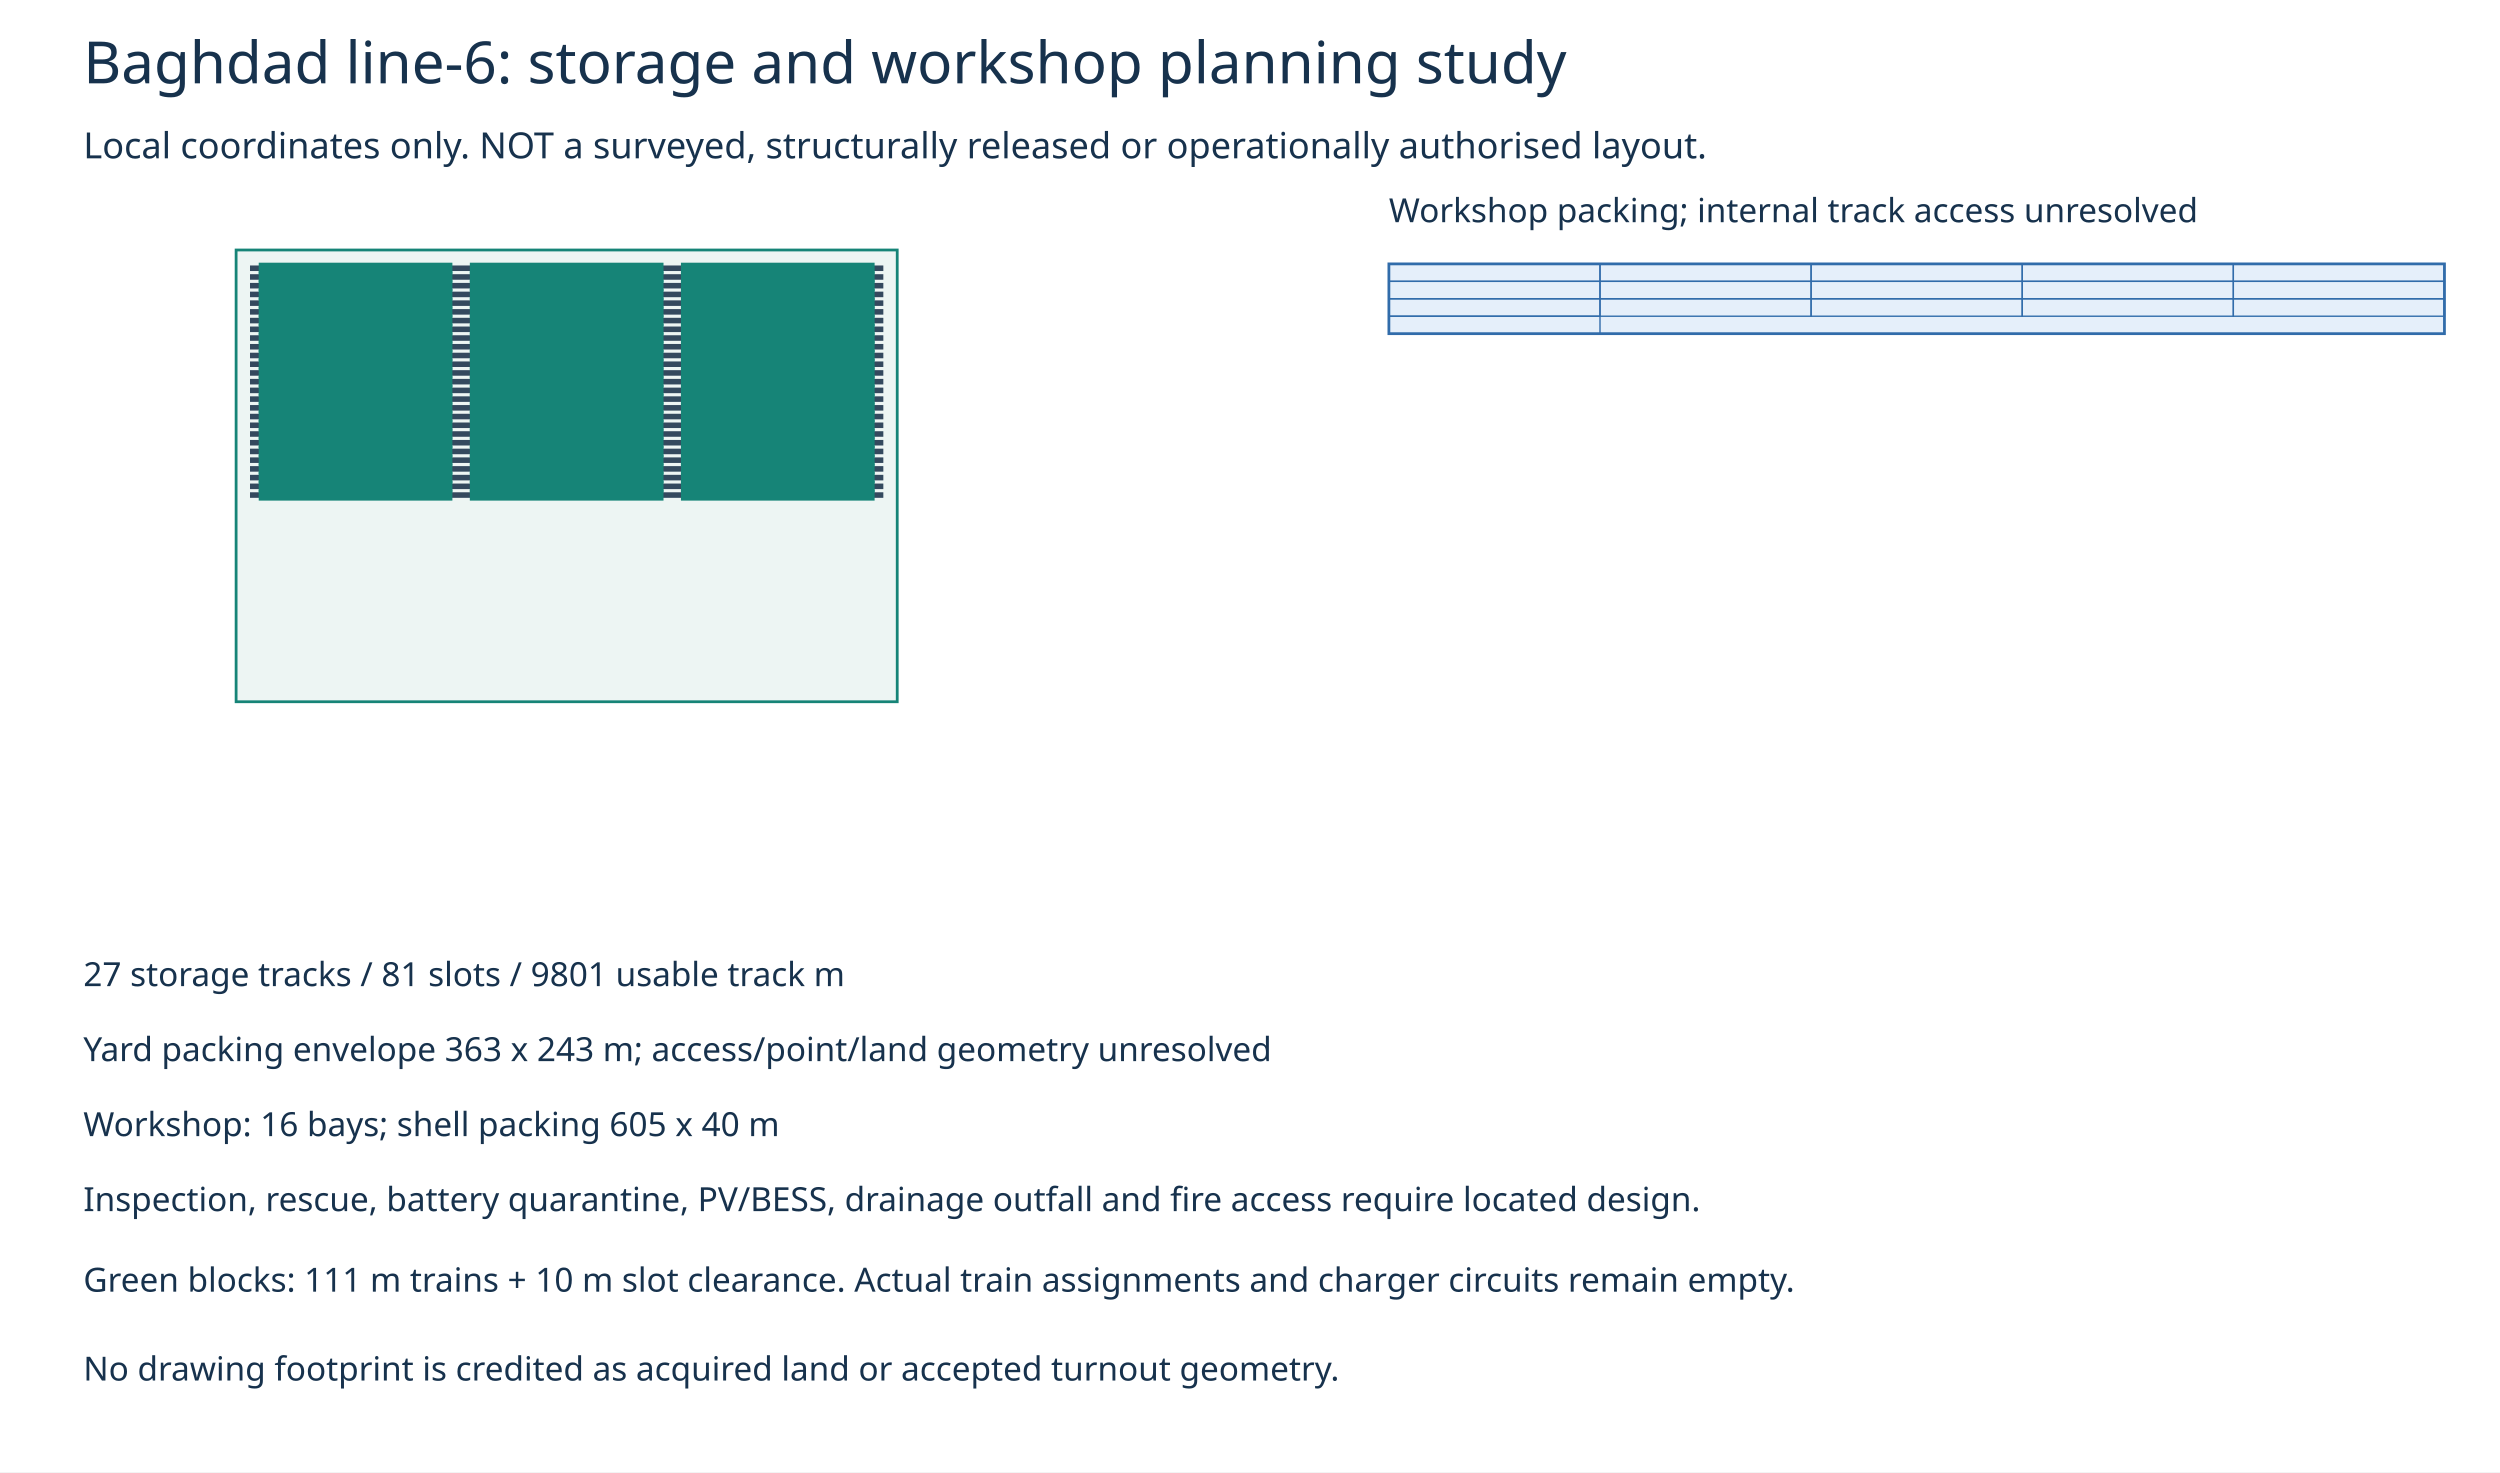
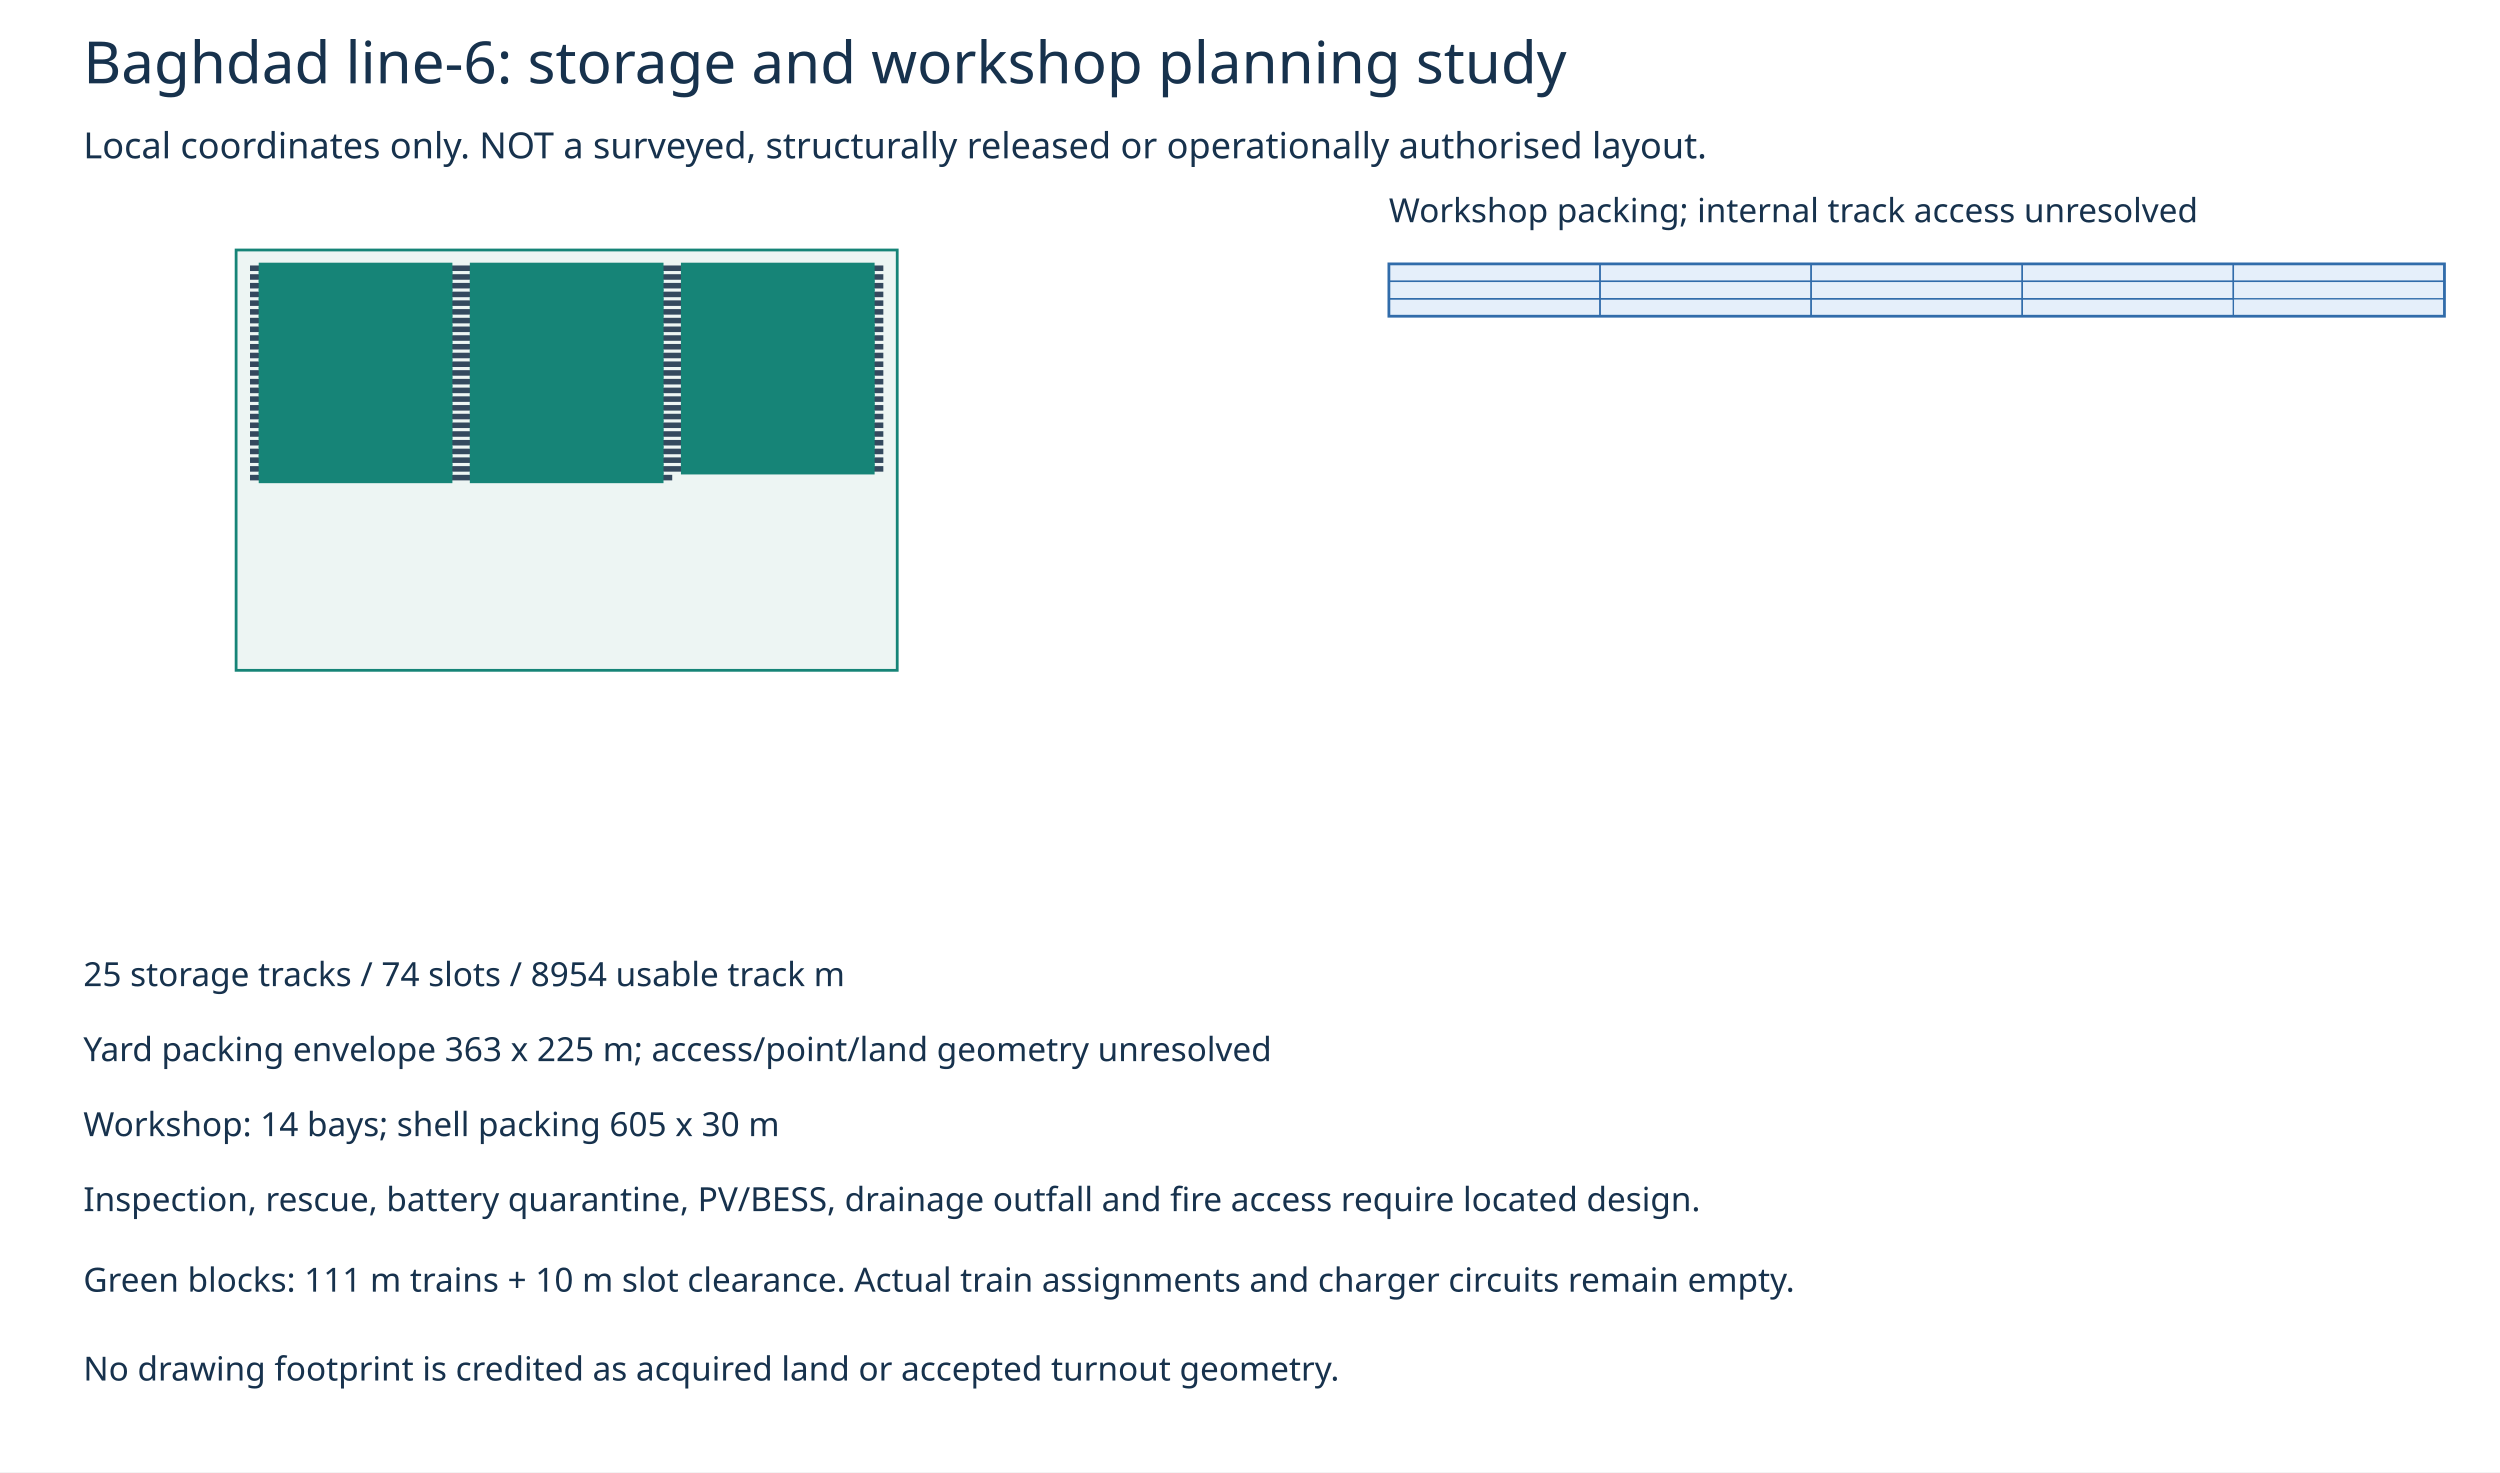
<svg xmlns="http://www.w3.org/2000/svg" width="900" height="530" viewBox="0 0 900 530">
  <rect width="900" height="530" fill="white" />
  <g font-family="sans-serif" fill="#17324d">
    <text x="30" y="30" font-size="21">Baghdad line-6: storage and workshop planning study</text>
    <text x="30" y="57" font-size="13">Local coordinates only. NOT a surveyed, structurally released or operationally authorised layout.</text>
-     <rect x="85" y="90" width="238.00" height="162.63" fill="#edf5f3" stroke="#168477" />
+     <rect x="85" y="90" width="238.00" height="151.32" fill="#edf5f3" stroke="#168477" />
    <path d="M90 96.57 H318.00" stroke="#34495e" stroke-width="2" />
    <rect x="93.14" y="94.57" width="69.72" height="4" fill="#168477" />
    <rect x="169.14" y="94.57" width="69.72" height="4" fill="#168477" />
    <rect x="245.14" y="94.57" width="69.72" height="4" fill="#168477" />
    <path d="M90 99.71 H318.00" stroke="#34495e" stroke-width="2" />
    <rect x="93.14" y="97.71" width="69.72" height="4" fill="#168477" />
    <rect x="169.14" y="97.71" width="69.72" height="4" fill="#168477" />
    <rect x="245.14" y="97.71" width="69.72" height="4" fill="#168477" />
    <path d="M90 102.85 H318.00" stroke="#34495e" stroke-width="2" />
    <rect x="93.14" y="100.85" width="69.72" height="4" fill="#168477" />
    <rect x="169.14" y="100.85" width="69.72" height="4" fill="#168477" />
    <rect x="245.14" y="100.85" width="69.72" height="4" fill="#168477" />
    <path d="M90 105.99 H318.00" stroke="#34495e" stroke-width="2" />
    <rect x="93.14" y="103.99" width="69.72" height="4" fill="#168477" />
    <rect x="169.14" y="103.99" width="69.72" height="4" fill="#168477" />
    <rect x="245.14" y="103.99" width="69.72" height="4" fill="#168477" />
    <path d="M90 109.13 H318.00" stroke="#34495e" stroke-width="2" />
    <rect x="93.14" y="107.13" width="69.72" height="4" fill="#168477" />
    <rect x="169.14" y="107.13" width="69.72" height="4" fill="#168477" />
    <rect x="245.14" y="107.13" width="69.72" height="4" fill="#168477" />
    <path d="M90 112.27 H318.00" stroke="#34495e" stroke-width="2" />
    <rect x="93.14" y="110.27" width="69.72" height="4" fill="#168477" />
    <rect x="169.14" y="110.27" width="69.72" height="4" fill="#168477" />
    <rect x="245.14" y="110.27" width="69.72" height="4" fill="#168477" />
    <path d="M90 115.41 H318.00" stroke="#34495e" stroke-width="2" />
    <rect x="93.14" y="113.41" width="69.72" height="4" fill="#168477" />
    <rect x="169.14" y="113.41" width="69.72" height="4" fill="#168477" />
    <rect x="245.14" y="113.41" width="69.72" height="4" fill="#168477" />
    <path d="M90 118.55 H318.00" stroke="#34495e" stroke-width="2" />
    <rect x="93.14" y="116.55" width="69.72" height="4" fill="#168477" />
    <rect x="169.14" y="116.55" width="69.72" height="4" fill="#168477" />
    <rect x="245.14" y="116.55" width="69.72" height="4" fill="#168477" />
    <path d="M90 121.69 H318.00" stroke="#34495e" stroke-width="2" />
    <rect x="93.14" y="119.69" width="69.72" height="4" fill="#168477" />
    <rect x="169.14" y="119.69" width="69.72" height="4" fill="#168477" />
    <rect x="245.14" y="119.69" width="69.72" height="4" fill="#168477" />
    <path d="M90 124.83 H318.00" stroke="#34495e" stroke-width="2" />
    <rect x="93.14" y="122.83" width="69.72" height="4" fill="#168477" />
    <rect x="169.14" y="122.83" width="69.72" height="4" fill="#168477" />
    <rect x="245.14" y="122.83" width="69.72" height="4" fill="#168477" />
    <path d="M90 127.98 H318.00" stroke="#34495e" stroke-width="2" />
    <rect x="93.14" y="125.98" width="69.72" height="4" fill="#168477" />
    <rect x="169.14" y="125.98" width="69.72" height="4" fill="#168477" />
    <rect x="245.14" y="125.98" width="69.72" height="4" fill="#168477" />
    <path d="M90 131.12 H318.00" stroke="#34495e" stroke-width="2" />
    <rect x="93.14" y="129.12" width="69.72" height="4" fill="#168477" />
    <rect x="169.14" y="129.12" width="69.72" height="4" fill="#168477" />
    <rect x="245.14" y="129.12" width="69.72" height="4" fill="#168477" />
    <path d="M90 134.26 H318.00" stroke="#34495e" stroke-width="2" />
    <rect x="93.14" y="132.26" width="69.72" height="4" fill="#168477" />
    <rect x="169.14" y="132.26" width="69.72" height="4" fill="#168477" />
    <rect x="245.14" y="132.26" width="69.72" height="4" fill="#168477" />
    <path d="M90 137.40 H318.00" stroke="#34495e" stroke-width="2" />
    <rect x="93.14" y="135.40" width="69.72" height="4" fill="#168477" />
    <rect x="169.14" y="135.40" width="69.72" height="4" fill="#168477" />
    <rect x="245.14" y="135.40" width="69.72" height="4" fill="#168477" />
    <path d="M90 140.54 H318.00" stroke="#34495e" stroke-width="2" />
    <rect x="93.14" y="138.54" width="69.72" height="4" fill="#168477" />
    <rect x="169.14" y="138.54" width="69.72" height="4" fill="#168477" />
    <rect x="245.14" y="138.54" width="69.72" height="4" fill="#168477" />
    <path d="M90 143.68 H318.00" stroke="#34495e" stroke-width="2" />
    <rect x="93.14" y="141.68" width="69.72" height="4" fill="#168477" />
    <rect x="169.14" y="141.68" width="69.72" height="4" fill="#168477" />
    <rect x="245.14" y="141.68" width="69.72" height="4" fill="#168477" />
    <path d="M90 146.82 H318.00" stroke="#34495e" stroke-width="2" />
    <rect x="93.14" y="144.82" width="69.72" height="4" fill="#168477" />
    <rect x="169.14" y="144.82" width="69.72" height="4" fill="#168477" />
    <rect x="245.14" y="144.82" width="69.72" height="4" fill="#168477" />
    <path d="M90 149.96 H318.00" stroke="#34495e" stroke-width="2" />
    <rect x="93.14" y="147.96" width="69.72" height="4" fill="#168477" />
    <rect x="169.14" y="147.96" width="69.72" height="4" fill="#168477" />
    <rect x="245.14" y="147.96" width="69.72" height="4" fill="#168477" />
    <path d="M90 153.10 H318.00" stroke="#34495e" stroke-width="2" />
    <rect x="93.14" y="151.10" width="69.72" height="4" fill="#168477" />
    <rect x="169.14" y="151.10" width="69.72" height="4" fill="#168477" />
    <rect x="245.14" y="151.10" width="69.72" height="4" fill="#168477" />
    <path d="M90 156.24 H318.00" stroke="#34495e" stroke-width="2" />
    <rect x="93.14" y="154.24" width="69.72" height="4" fill="#168477" />
    <rect x="169.14" y="154.24" width="69.72" height="4" fill="#168477" />
    <rect x="245.14" y="154.24" width="69.72" height="4" fill="#168477" />
    <path d="M90 159.38 H318.00" stroke="#34495e" stroke-width="2" />
    <rect x="93.14" y="157.38" width="69.72" height="4" fill="#168477" />
    <rect x="169.14" y="157.38" width="69.72" height="4" fill="#168477" />
    <rect x="245.14" y="157.38" width="69.72" height="4" fill="#168477" />
    <path d="M90 162.52 H318.00" stroke="#34495e" stroke-width="2" />
    <rect x="93.14" y="160.52" width="69.72" height="4" fill="#168477" />
    <rect x="169.14" y="160.52" width="69.72" height="4" fill="#168477" />
    <rect x="245.14" y="160.52" width="69.72" height="4" fill="#168477" />
    <path d="M90 165.66 H318.00" stroke="#34495e" stroke-width="2" />
    <rect x="93.14" y="163.66" width="69.72" height="4" fill="#168477" />
    <rect x="169.14" y="163.66" width="69.72" height="4" fill="#168477" />
    <rect x="245.14" y="163.66" width="69.72" height="4" fill="#168477" />
    <path d="M90 168.80 H318.00" stroke="#34495e" stroke-width="2" />
    <rect x="93.14" y="166.80" width="69.72" height="4" fill="#168477" />
    <rect x="169.14" y="166.80" width="69.72" height="4" fill="#168477" />
    <rect x="245.14" y="166.80" width="69.72" height="4" fill="#168477" />
-     <path d="M90 171.94 H318.00" stroke="#34495e" stroke-width="2" />
+     <path d="M90 171.94 H242.00" stroke="#34495e" stroke-width="2" />
    <rect x="93.14" y="169.94" width="69.72" height="4" fill="#168477" />
    <rect x="169.14" y="169.94" width="69.72" height="4" fill="#168477" />
-     <rect x="245.14" y="169.94" width="69.72" height="4" fill="#168477" />
-     <path d="M90 175.08 H318.00" stroke="#34495e" stroke-width="2" />
-     <rect x="93.14" y="173.08" width="69.72" height="4" fill="#168477" />
-     <rect x="169.14" y="173.08" width="69.72" height="4" fill="#168477" />
-     <rect x="245.14" y="173.08" width="69.72" height="4" fill="#168477" />
-     <path d="M90 178.22 H318.00" stroke="#34495e" stroke-width="2" />
-     <rect x="93.14" y="176.22" width="69.72" height="4" fill="#168477" />
-     <rect x="169.14" y="176.22" width="69.72" height="4" fill="#168477" />
-     <rect x="245.14" y="176.22" width="69.72" height="4" fill="#168477" />
-     <rect x="500" y="95" width="380.00" height="25.12" fill="#e5effa" stroke="#316caa" />
+     <rect x="500" y="95" width="380.00" height="18.84" fill="#e5effa" stroke="#316caa" />
    <rect x="500.00" y="95.00" width="76.00" height="6.28" fill="none" stroke="#316caa" stroke-width="0.5" />
    <rect x="576.00" y="95.00" width="76.00" height="6.28" fill="none" stroke="#316caa" stroke-width="0.5" />
    <rect x="652.00" y="95.00" width="76.00" height="6.28" fill="none" stroke="#316caa" stroke-width="0.5" />
    <rect x="728.00" y="95.00" width="76.00" height="6.28" fill="none" stroke="#316caa" stroke-width="0.5" />
    <rect x="804.00" y="95.00" width="76.00" height="6.28" fill="none" stroke="#316caa" stroke-width="0.5" />
    <rect x="500.00" y="101.28" width="76.00" height="6.28" fill="none" stroke="#316caa" stroke-width="0.5" />
    <rect x="576.00" y="101.28" width="76.00" height="6.28" fill="none" stroke="#316caa" stroke-width="0.5" />
    <rect x="652.00" y="101.28" width="76.00" height="6.28" fill="none" stroke="#316caa" stroke-width="0.5" />
    <rect x="728.00" y="101.28" width="76.00" height="6.28" fill="none" stroke="#316caa" stroke-width="0.5" />
    <rect x="804.00" y="101.28" width="76.00" height="6.28" fill="none" stroke="#316caa" stroke-width="0.5" />
    <rect x="500.00" y="107.56" width="76.00" height="6.28" fill="none" stroke="#316caa" stroke-width="0.5" />
    <rect x="576.00" y="107.56" width="76.00" height="6.28" fill="none" stroke="#316caa" stroke-width="0.5" />
    <rect x="652.00" y="107.56" width="76.00" height="6.28" fill="none" stroke="#316caa" stroke-width="0.5" />
    <rect x="728.00" y="107.56" width="76.00" height="6.28" fill="none" stroke="#316caa" stroke-width="0.5" />
-     <rect x="804.00" y="107.56" width="76.00" height="6.28" fill="none" stroke="#316caa" stroke-width="0.5" />
-     <rect x="500.00" y="113.84" width="76.00" height="6.28" fill="none" stroke="#316caa" stroke-width="0.5" />
    <text x="500" y="80" font-size="12">Workshop packing; internal track access unresolved</text>
-     <text x="30" y="355">27 storage tracks / 81 slots / 9801 usable track m</text>
-     <text x="30" y="382">Yard packing envelope 363 x 243 m; access/point/land geometry unresolved</text>
-     <text x="30" y="409">Workshop: 16 bays; shell packing 605 x 40 m</text>
+     <text x="30" y="355">25 storage tracks / 74 slots / 8954 usable track m</text>
+     <text x="30" y="382">Yard packing envelope 363 x 225 m; access/point/land geometry unresolved</text>
+     <text x="30" y="409">Workshop: 14 bays; shell packing 605 x 30 m</text>
    <text x="30" y="436">Inspection, rescue, battery quarantine, PV/BESS, drainage outfall and fire access require located design.</text>
    <text x="30" y="465">Green blocks: 111 m trains + 10 m slot clearance. Actual train assignments and charger circuits remain empty.</text>
    <text x="30" y="497">No drawing footprint is credited as acquired land or accepted turnout geometry.</text>
  </g>
</svg>
